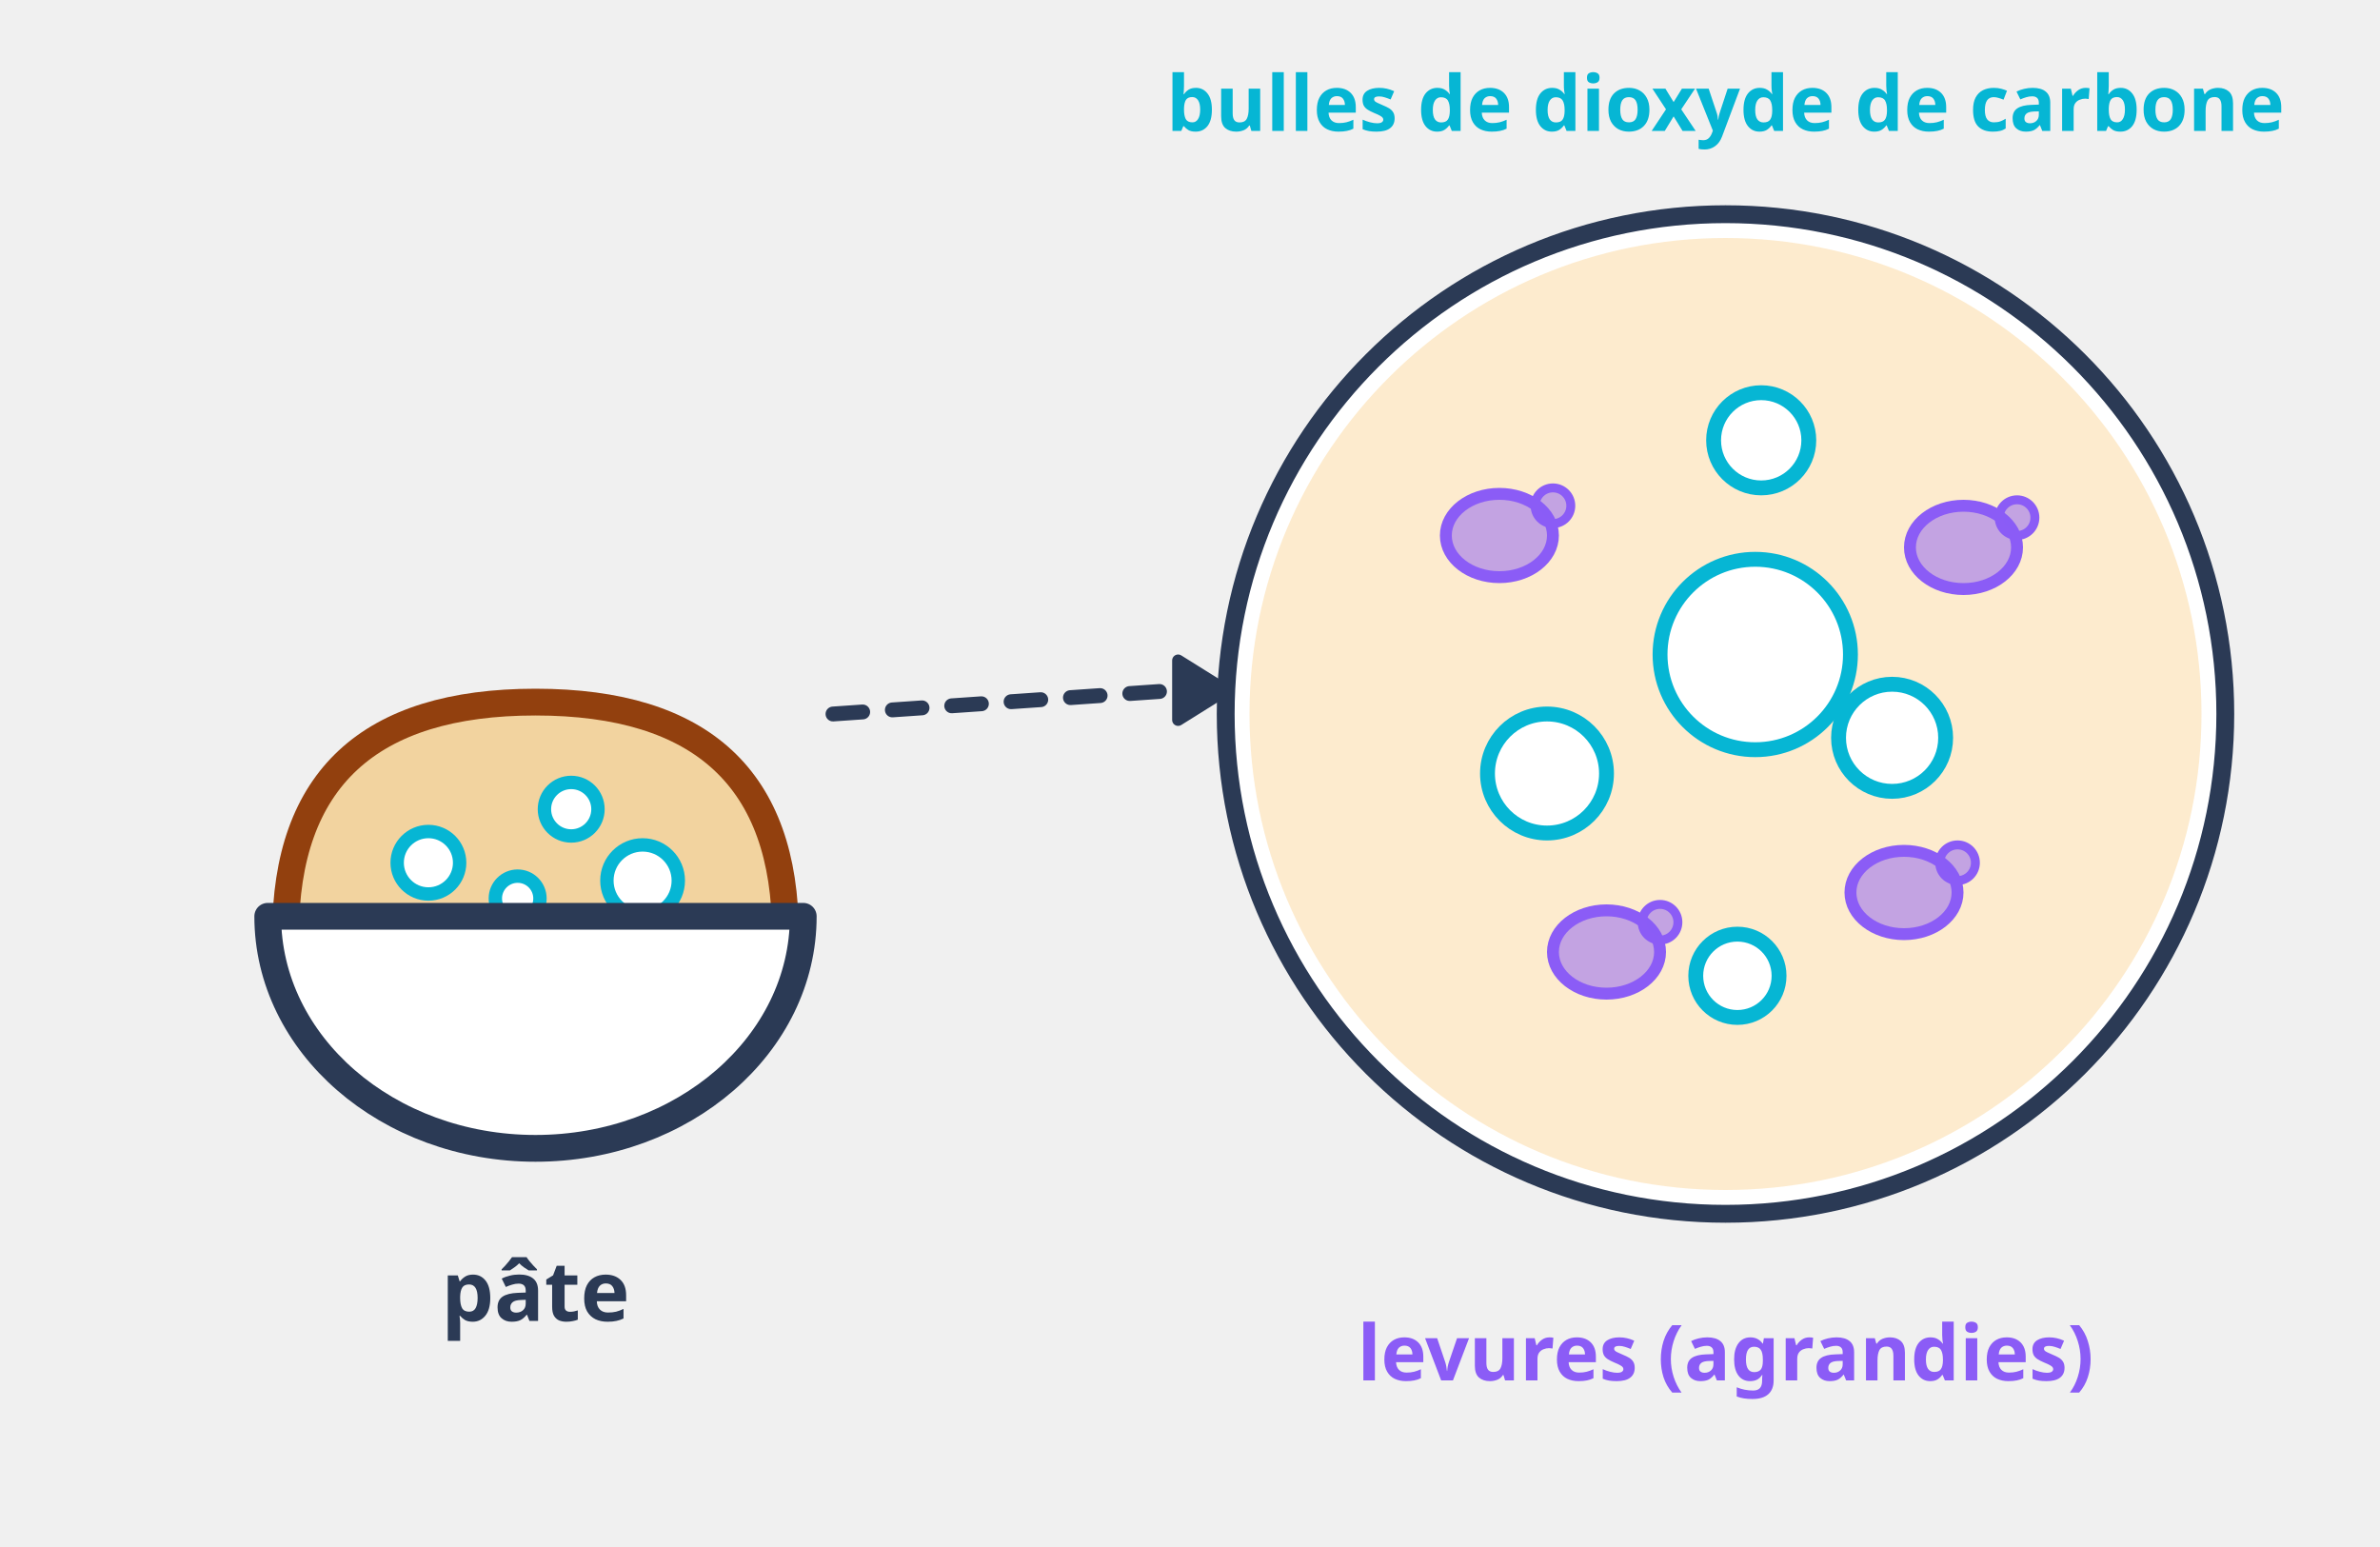
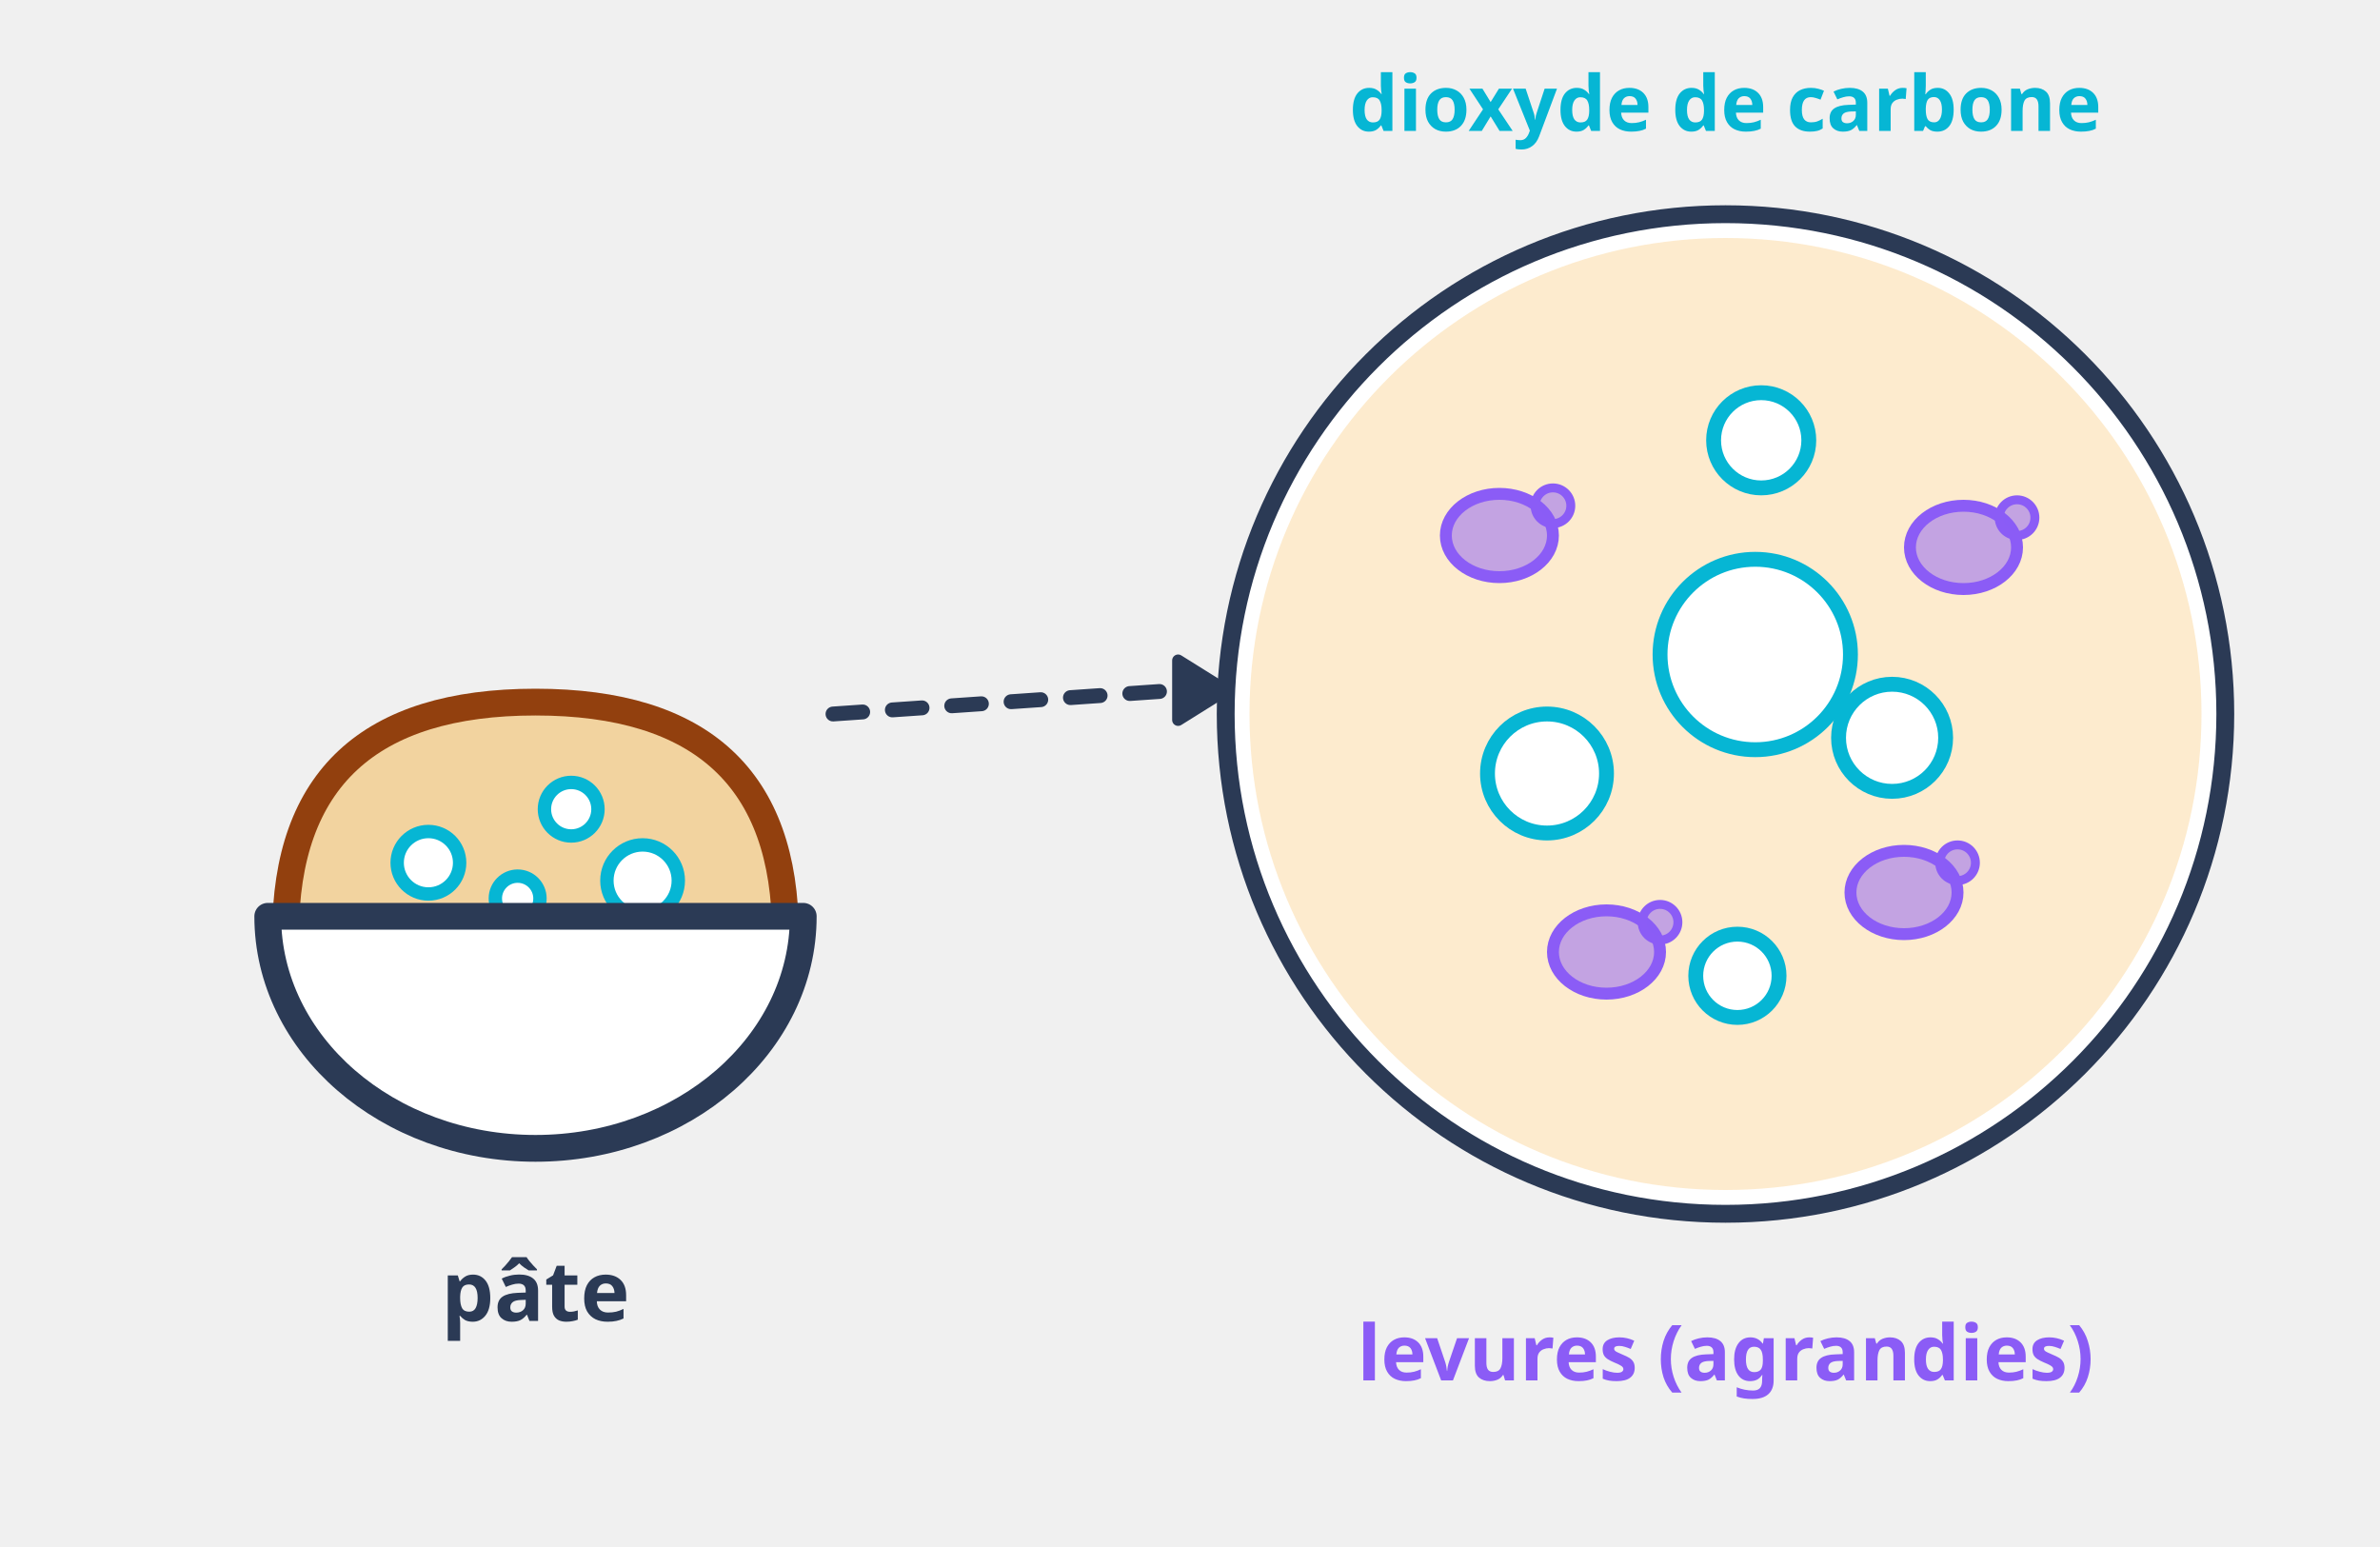
<svg xmlns="http://www.w3.org/2000/svg" viewBox="0 0 400 260" role="img">
  <style>.bb{animation:bb 3.5s ease-in-out infinite;transform-box:fill-box;transform-origin:center}@keyframes bb{0%,100%{transform:scale(.6)}60%{transform:scale(1.15)}}@media (prefers-reduced-motion: reduce){*{animation:none!important}}</style>
  <g font-family="system-ui, sans-serif" font-weight="600" text-anchor="middle" stroke-linecap="round" stroke-linejoin="round">
    <g transform="translate(90 160) scale(1.5)">
      <path d="M-28 -2q0 -26 28 -26q28 0 28 26z" fill="#F59E0B" fill-opacity=".35" stroke="#92400E" stroke-width="3" />
      <circle cx="-12" cy="-10" r="3.5" fill="#FFFFFF" stroke="#06B6D4" stroke-width="1.5" />
      <circle cx="4" cy="-16" r="3" fill="#FFFFFF" stroke="#06B6D4" stroke-width="1.5" />
      <circle cx="12" cy="-8" r="4" fill="#FFFFFF" stroke="#06B6D4" stroke-width="1.5" />
      <circle cx="-2" cy="-6" r="2.5" fill="#FFFFFF" stroke="#06B6D4" stroke-width="1.5" />
    </g>
    <g transform="translate(90 160) scale(1.5)">
      <path d="M-30 -4h60a30 26 0 0 1 -60 0z" fill="#FFFFFF" stroke="#2B3A55" stroke-width="3" />
    </g>
    <text x="90" y="222" font-size="14" fill="#2B3A55">pâte</text>
    <g>
      <line x1="140" y1="120" x2="198" y2="116" stroke="#2B3A55" stroke-width="2.5" stroke-dasharray="5 5" />
      <polygon points="206,116 198,121 198,111" fill="#2B3A55" stroke="#2B3A55" stroke-width="2" />
    </g>
    <circle cx="290" cy="120" r="84" fill="#FFFFFF" stroke="#2B3A55" stroke-width="3" />
    <circle cx="290" cy="120" r="80" fill="#F59E0B" fill-opacity=".2" />
    <ellipse cx="252" cy="90" rx="9" ry="7" fill="#8B5CF6" fill-opacity=".5" stroke="#8B5CF6" stroke-width="2" />
    <circle cx="261" cy="85" r="3" fill="#8B5CF6" fill-opacity=".5" stroke="#8B5CF6" stroke-width="1.5" />
    <ellipse cx="320" cy="150" rx="9" ry="7" fill="#8B5CF6" fill-opacity=".5" stroke="#8B5CF6" stroke-width="2" />
    <circle cx="329" cy="145" r="3" fill="#8B5CF6" fill-opacity=".5" stroke="#8B5CF6" stroke-width="1.5" />
    <ellipse cx="270" cy="160" rx="9" ry="7" fill="#8B5CF6" fill-opacity=".5" stroke="#8B5CF6" stroke-width="2" />
    <circle cx="279" cy="155" r="3" fill="#8B5CF6" fill-opacity=".5" stroke="#8B5CF6" stroke-width="1.5" />
    <ellipse cx="330" cy="92" rx="9" ry="7" fill="#8B5CF6" fill-opacity=".5" stroke="#8B5CF6" stroke-width="2" />
    <circle cx="339" cy="87" r="3" fill="#8B5CF6" fill-opacity=".5" stroke="#8B5CF6" stroke-width="1.5" />
    <circle class="bb" cx="295" cy="110" r="16" fill="#FFFFFF" stroke="#06B6D4" stroke-width="2.5" />
    <circle class="bb" cx="260" cy="130" r="10" fill="#FFFFFF" stroke="#06B6D4" stroke-width="2.5" />
    <circle class="bb" cx="318" cy="124" r="9" fill="#FFFFFF" stroke="#06B6D4" stroke-width="2.5" />
    <circle class="bb" cx="296" cy="74" r="8" fill="#FFFFFF" stroke="#06B6D4" stroke-width="2.5" />
    <circle class="bb" cx="292" cy="164" r="7" fill="#FFFFFF" stroke="#06B6D4" stroke-width="2.5" />
    <text x="290" y="232" font-size="13" fill="#8B5CF6">levures (agrandies)</text>
-     <text x="290" y="22" font-size="13" fill="#06B6D4">bulles de dioxyde de carbone</text>
+     <text x="290" y="22" font-size="13" fill="#06B6D4">dioxyde de carbone</text>
  </g>
</svg>
